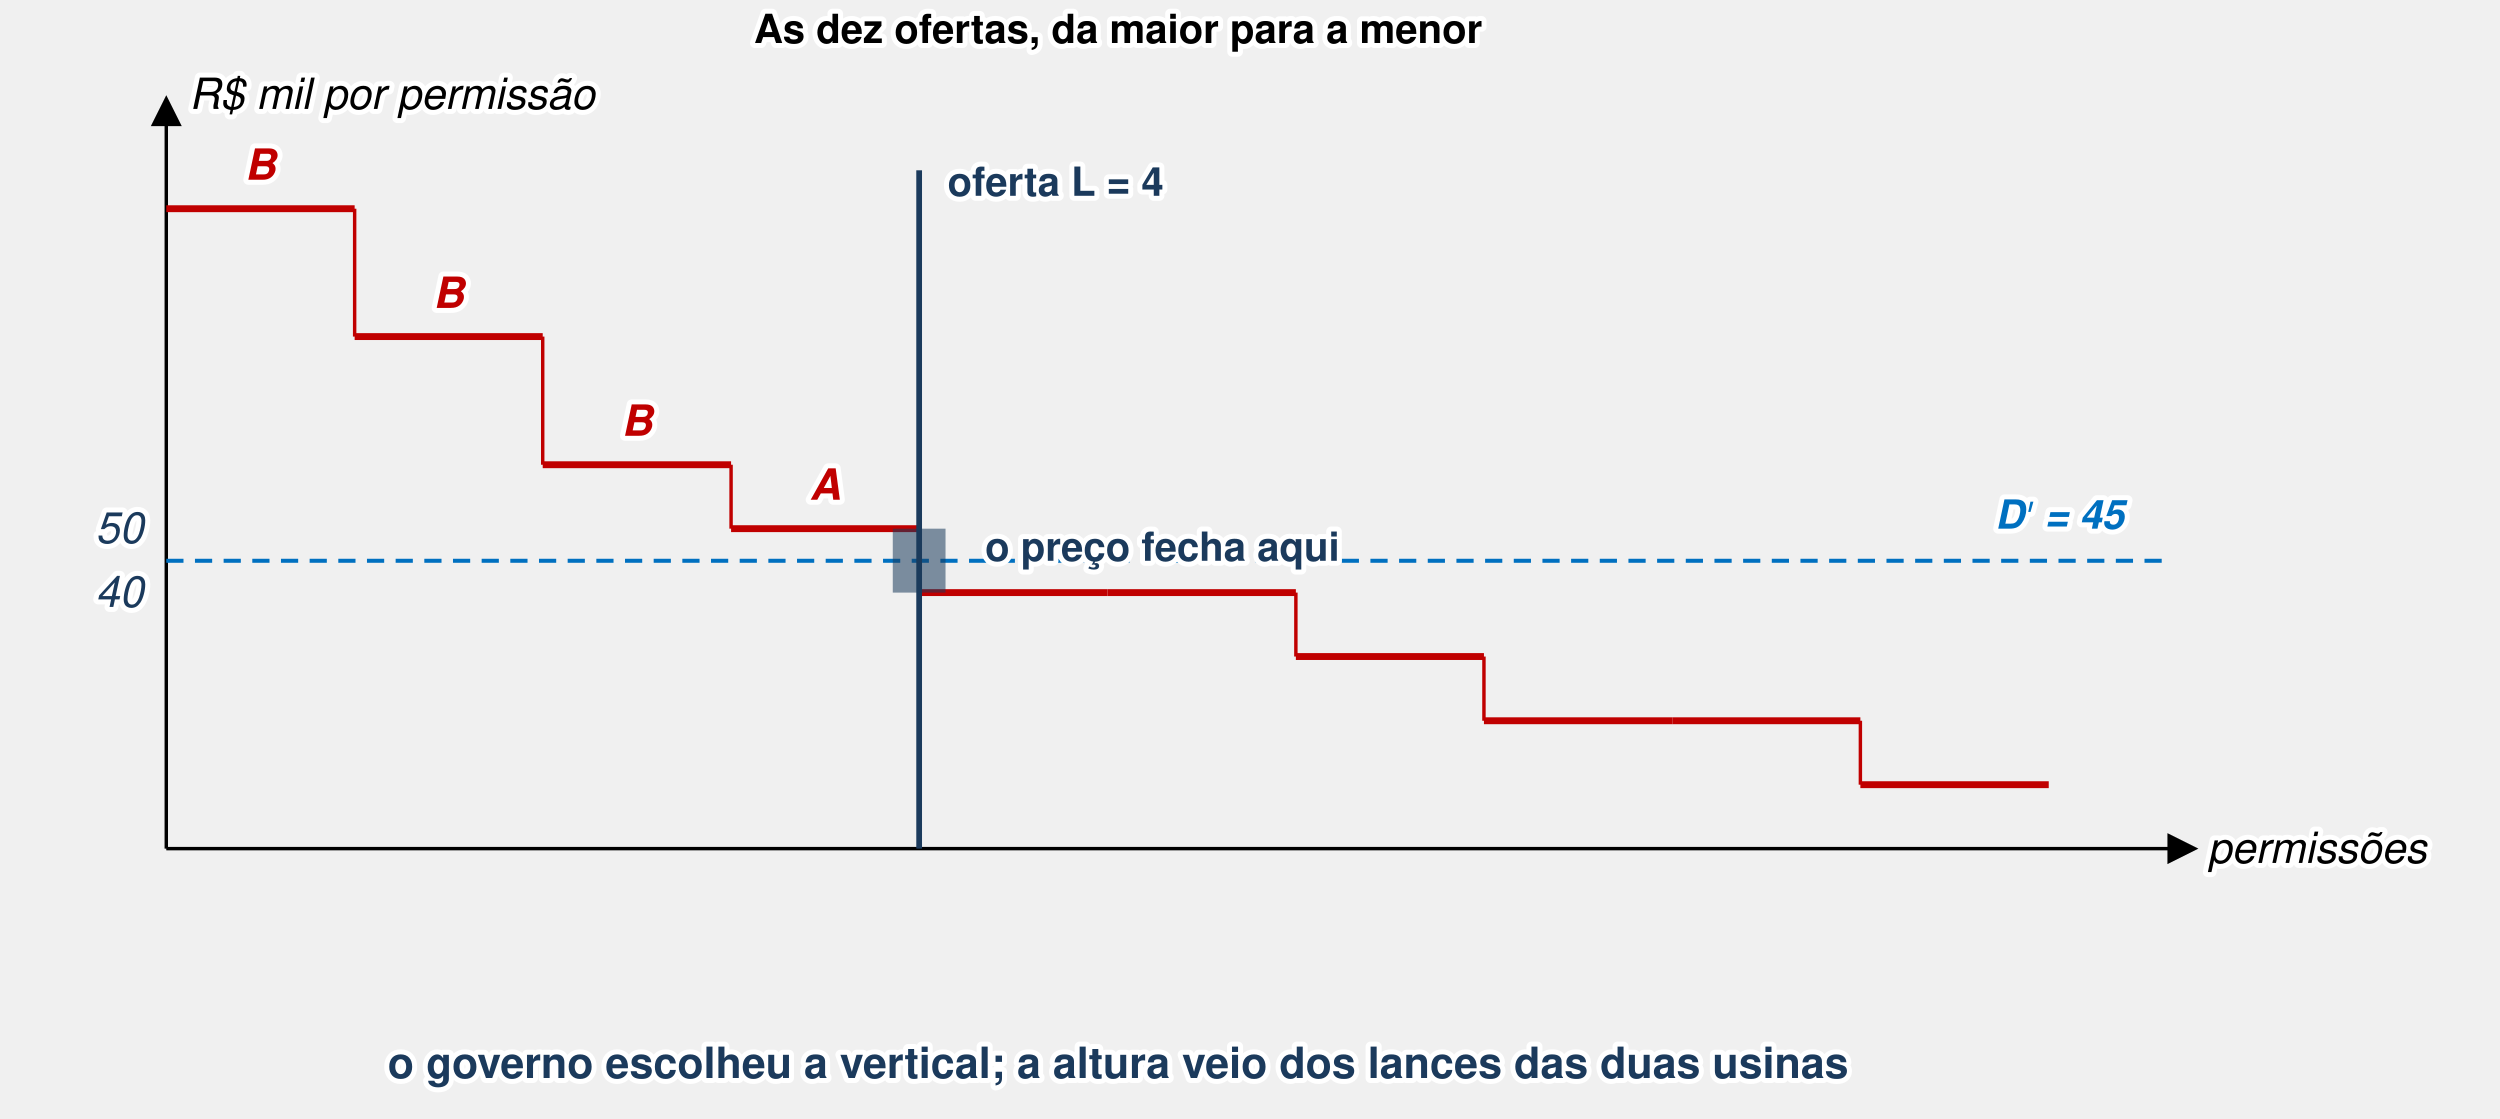
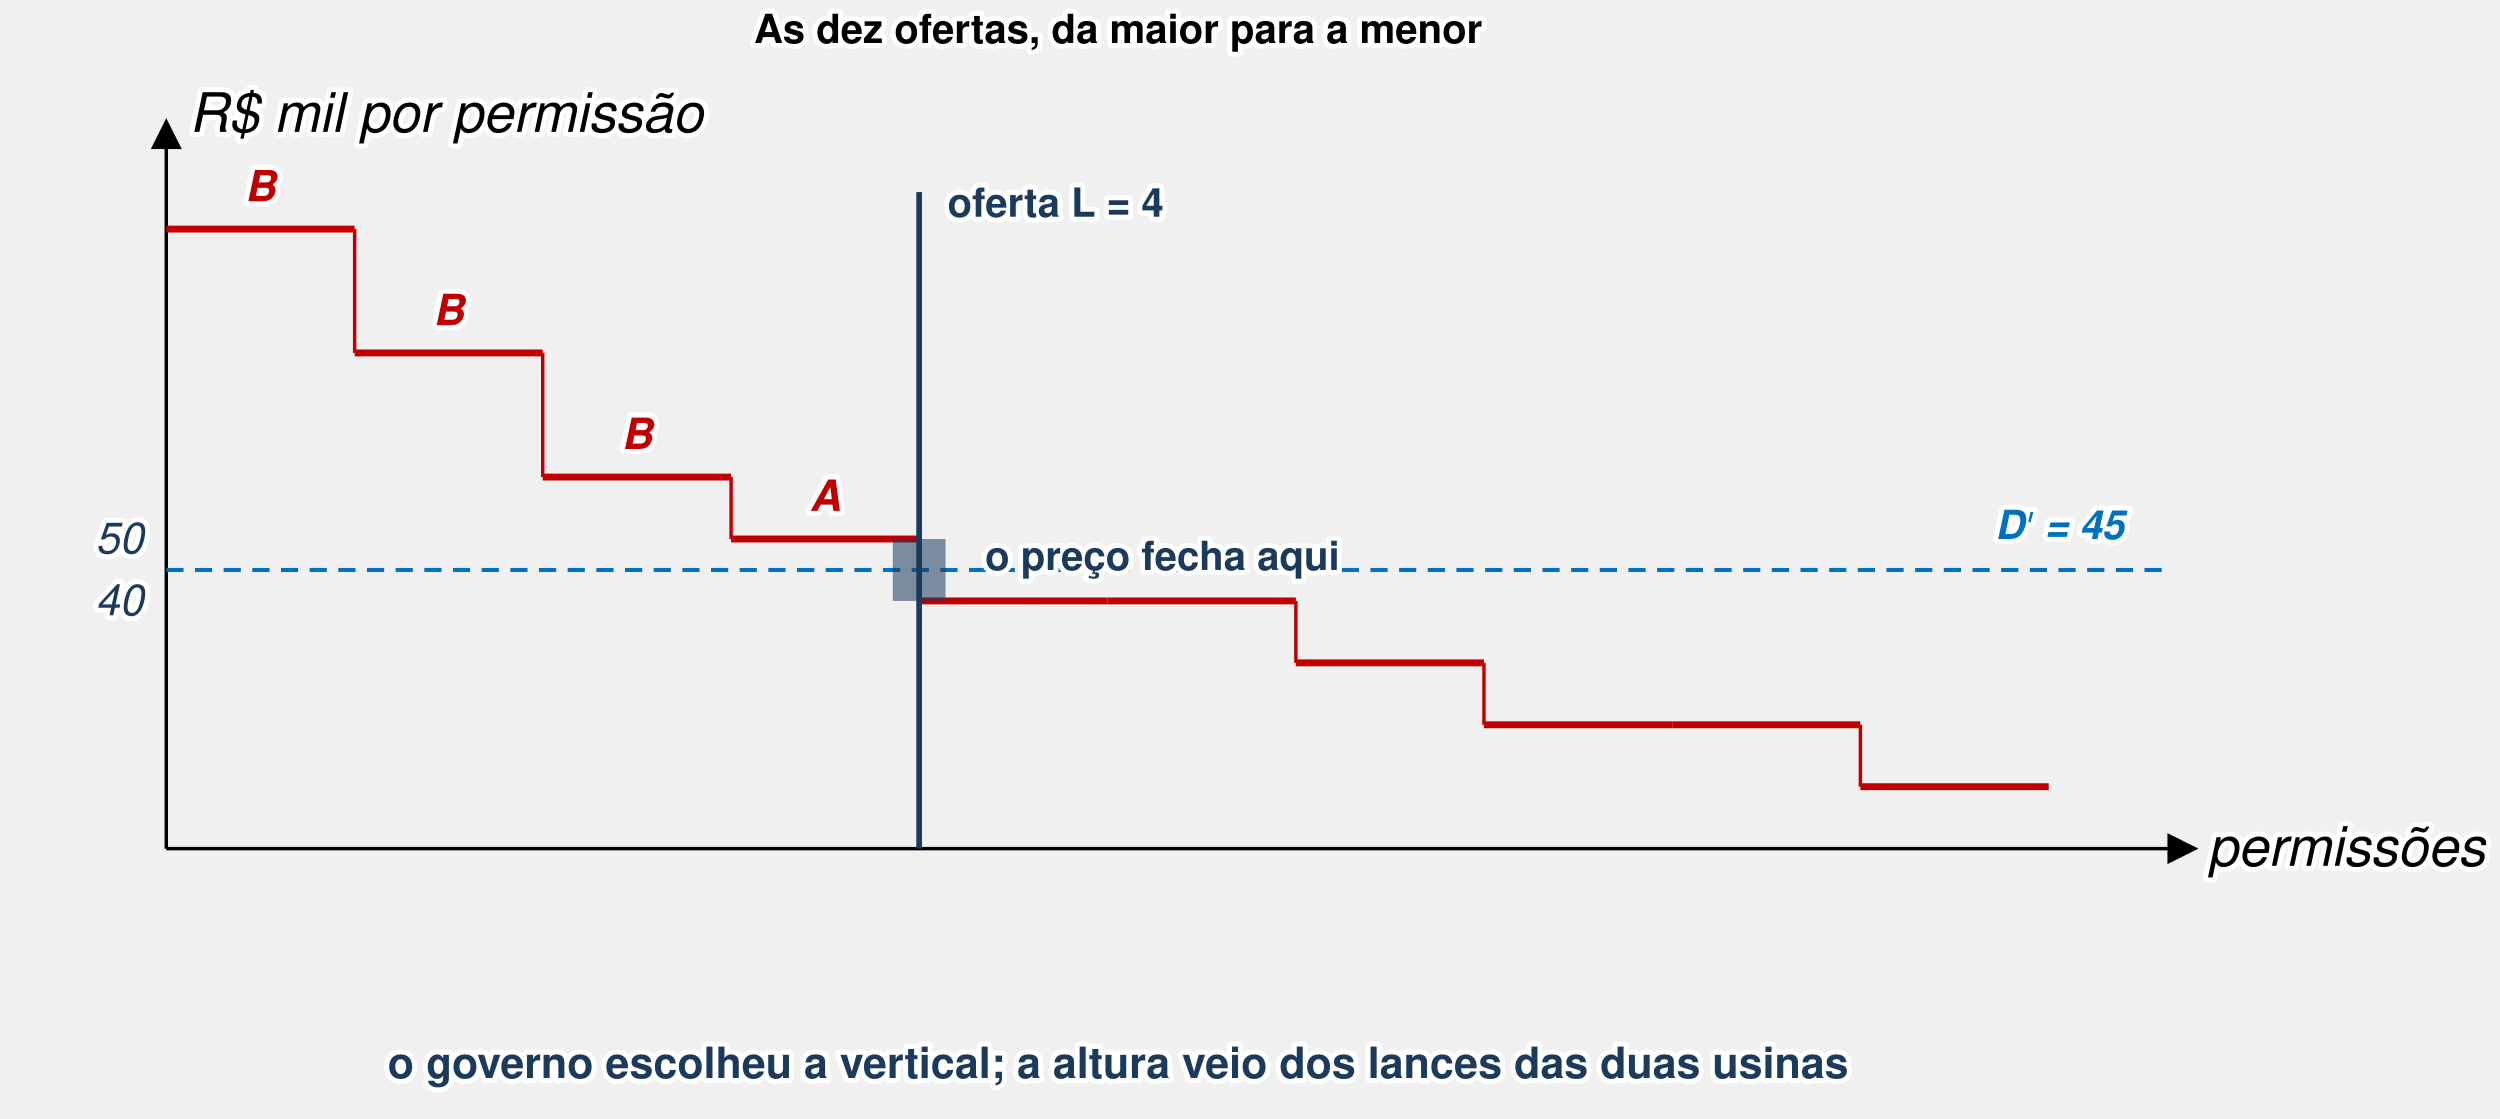
<svg xmlns="http://www.w3.org/2000/svg" width="872" height="390" viewBox="0 0 872 390" role="img" font-family="Source Sans Pro, Helvetica, Arial, sans-serif">
  <defs>
    <marker id="seta" markerWidth="9" markerHeight="9" refX="5" refY="4.5" orient="auto">
      <path d="M0,0 L9,4.5 L0,9 Z" fill="#000000" />
    </marker>
    <marker id="seta-apagada" markerWidth="9" markerHeight="9" refX="5" refY="4.5" orient="auto">
      <path d="M0,0 L9,4.5 L0,9 Z" fill="#c8d0d8" />
    </marker>
  </defs>
  <text x="390.0" y="15.0" font-size="14" fill="#000000" text-anchor="middle" font-weight="600" stroke="#ffffff" stroke-width="3.5" stroke-linejoin="round" paint-order="stroke">As dez ofertas, da maior para a menor</text>
-   <line x1="58.0" y1="296.0" x2="58.0" y2="38.0" stroke="#000000" stroke-width="1.2" marker-end="url(#seta)" />
+   <line x1="58.0" y1="296.0" x2="58.0" y2="46.0" stroke="#000000" stroke-width="1.2" marker-end="url(#seta)" />
  <line x1="58.0" y1="296.0" x2="762.0" y2="296.0" stroke="#000000" stroke-width="1.2" marker-end="url(#seta)" />
-   <text x="770.0" y="301.0" font-size="15" fill="#000000" text-anchor="start" font-style="italic" stroke="#ffffff" stroke-width="3.5" stroke-linejoin="round" paint-order="stroke">permissões</text>
-   <text x="66.0" y="38.0" font-size="15" fill="#000000" text-anchor="start" font-style="italic" stroke="#ffffff" stroke-width="3.5" stroke-linejoin="round" paint-order="stroke">R$ mil por permissão</text>
-   <line x1="58.0" y1="72.8" x2="123.7" y2="72.8" stroke="#C00000" stroke-width="2.4" />
-   <line x1="123.7" y1="72.8" x2="123.7" y2="117.4" stroke="#C00000" stroke-width="1.2" />
-   <line x1="123.7" y1="117.4" x2="189.3" y2="117.4" stroke="#C00000" stroke-width="2.4" />
-   <line x1="189.3" y1="117.4" x2="189.3" y2="162.1" stroke="#C00000" stroke-width="1.2" />
-   <line x1="189.3" y1="162.1" x2="255.0" y2="162.1" stroke="#C00000" stroke-width="2.4" />
-   <line x1="255.0" y1="162.1" x2="255.0" y2="184.4" stroke="#C00000" stroke-width="1.2" />
-   <line x1="255.0" y1="184.4" x2="320.6" y2="184.4" stroke="#C00000" stroke-width="2.4" />
-   <line x1="320.6" y1="184.4" x2="320.6" y2="206.7" stroke="#C00000" stroke-width="1.2" />
-   <line x1="320.6" y1="206.7" x2="386.3" y2="206.7" stroke="#C00000" stroke-width="2.4" />
-   <line x1="386.3" y1="206.7" x2="386.3" y2="206.7" stroke="#C00000" stroke-width="1.2" />
-   <line x1="386.3" y1="206.7" x2="452.0" y2="206.7" stroke="#C00000" stroke-width="2.4" />
-   <line x1="452.0" y1="206.7" x2="452.0" y2="229.0" stroke="#C00000" stroke-width="1.2" />
-   <line x1="452.0" y1="229.0" x2="517.6" y2="229.0" stroke="#C00000" stroke-width="2.4" />
-   <line x1="517.6" y1="229.0" x2="517.6" y2="251.4" stroke="#C00000" stroke-width="1.2" />
-   <line x1="517.6" y1="251.4" x2="583.3" y2="251.4" stroke="#C00000" stroke-width="2.4" />
-   <line x1="583.3" y1="251.4" x2="583.3" y2="251.4" stroke="#C00000" stroke-width="1.2" />
-   <line x1="583.3" y1="251.4" x2="648.9" y2="251.4" stroke="#C00000" stroke-width="2.4" />
-   <line x1="648.9" y1="251.4" x2="648.9" y2="273.7" stroke="#C00000" stroke-width="1.2" />
-   <line x1="648.9" y1="273.7" x2="714.6" y2="273.7" stroke="#C00000" stroke-width="2.4" />
-   <text x="90.8" y="62.7" font-size="15" fill="#C00000" text-anchor="middle" font-style="italic" font-weight="600" stroke="#ffffff" stroke-width="3.5" stroke-linejoin="round" paint-order="stroke">B</text>
-   <text x="156.5" y="107.4" font-size="15" fill="#C00000" text-anchor="middle" font-style="italic" font-weight="600" stroke="#ffffff" stroke-width="3.5" stroke-linejoin="round" paint-order="stroke">B</text>
-   <text x="222.2" y="152.0" font-size="15" fill="#C00000" text-anchor="middle" font-style="italic" font-weight="600" stroke="#ffffff" stroke-width="3.5" stroke-linejoin="round" paint-order="stroke">B</text>
-   <text x="287.8" y="174.3" font-size="15" fill="#C00000" text-anchor="middle" font-style="italic" font-weight="600" stroke="#ffffff" stroke-width="3.5" stroke-linejoin="round" paint-order="stroke">A</text>
-   <line x1="58.0" y1="195.6" x2="754.0" y2="195.6" stroke="#0070C0" stroke-width="1.4" stroke-dasharray="6 4" />
-   <text x="740.9" y="184.4" font-size="14" fill="#0070C0" text-anchor="end" font-style="italic" font-weight="600" stroke="#ffffff" stroke-width="3.5" stroke-linejoin="round" paint-order="stroke">D′ = 45</text>
-   <line x1="320.6" y1="296.0" x2="320.6" y2="59.4" stroke="#1b3a5c" stroke-width="2.0" />
-   <text x="330.5" y="68.3" font-size="14" fill="#1b3a5c" text-anchor="start" font-weight="600" stroke="#ffffff" stroke-width="3.5" stroke-linejoin="round" paint-order="stroke">oferta L = 4</text>
-   <path d="M 311.4 206.7 L 329.8 206.7 L 329.8 184.4 L 311.4 184.4 Z" fill="#1b3a5c" fill-opacity="0.55" stroke="none" />
-   <text x="50.0" y="189.4" font-size="15" fill="#1b3a5c" text-anchor="end" font-style="italic" stroke="#ffffff" stroke-width="3.5" stroke-linejoin="round" paint-order="stroke">50</text>
-   <text x="50.0" y="211.7" font-size="15" fill="#1b3a5c" text-anchor="end" font-style="italic" stroke="#ffffff" stroke-width="3.5" stroke-linejoin="round" paint-order="stroke">40</text>
-   <text x="343.6" y="195.6" font-size="14" fill="#1b3a5c" text-anchor="start" font-weight="600" stroke="#ffffff" stroke-width="3.5" stroke-linejoin="round" paint-order="stroke">o preço fecha aqui</text>
+   <text x="770.0" y="302.0" font-size="19" fill="#000000" text-anchor="start" font-style="italic" stroke="#ffffff" stroke-width="3.5" stroke-linejoin="round" paint-order="stroke">permissões</text>
+   <text x="66.0" y="46.0" font-size="19" fill="#000000" text-anchor="start" font-style="italic" stroke="#ffffff" stroke-width="3.5" stroke-linejoin="round" paint-order="stroke">R$ mil por permissão</text>
+   <line x1="58.0" y1="79.9" x2="123.7" y2="79.9" stroke="#C00000" stroke-width="2.4" />
+   <line x1="123.7" y1="79.9" x2="123.7" y2="123.1" stroke="#C00000" stroke-width="1.2" />
+   <line x1="123.7" y1="123.1" x2="189.3" y2="123.1" stroke="#C00000" stroke-width="2.4" />
+   <line x1="189.3" y1="123.1" x2="189.3" y2="166.4" stroke="#C00000" stroke-width="1.2" />
+   <line x1="189.3" y1="166.4" x2="255.0" y2="166.4" stroke="#C00000" stroke-width="2.4" />
+   <line x1="255.0" y1="166.4" x2="255.0" y2="188.0" stroke="#C00000" stroke-width="1.2" />
+   <line x1="255.0" y1="188.0" x2="320.6" y2="188.0" stroke="#C00000" stroke-width="2.4" />
+   <line x1="320.6" y1="188.0" x2="320.6" y2="209.6" stroke="#C00000" stroke-width="1.2" />
+   <line x1="320.6" y1="209.6" x2="386.3" y2="209.6" stroke="#C00000" stroke-width="2.4" />
+   <line x1="386.3" y1="209.6" x2="386.3" y2="209.6" stroke="#C00000" stroke-width="1.2" />
+   <line x1="386.3" y1="209.6" x2="452.0" y2="209.6" stroke="#C00000" stroke-width="2.4" />
+   <line x1="452.0" y1="209.6" x2="452.0" y2="231.2" stroke="#C00000" stroke-width="1.2" />
+   <line x1="452.0" y1="231.2" x2="517.6" y2="231.2" stroke="#C00000" stroke-width="2.4" />
+   <line x1="517.6" y1="231.2" x2="517.6" y2="252.8" stroke="#C00000" stroke-width="1.2" />
+   <line x1="517.6" y1="252.8" x2="583.3" y2="252.8" stroke="#C00000" stroke-width="2.4" />
+   <line x1="583.3" y1="252.8" x2="583.3" y2="252.8" stroke="#C00000" stroke-width="1.2" />
+   <line x1="583.3" y1="252.8" x2="648.9" y2="252.8" stroke="#C00000" stroke-width="2.4" />
+   <line x1="648.9" y1="252.8" x2="648.9" y2="274.4" stroke="#C00000" stroke-width="1.2" />
+   <line x1="648.9" y1="274.4" x2="714.6" y2="274.4" stroke="#C00000" stroke-width="2.4" />
+   <text x="90.8" y="70.2" font-size="15" fill="#C00000" text-anchor="middle" font-style="italic" font-weight="600" stroke="#ffffff" stroke-width="3.5" stroke-linejoin="round" paint-order="stroke">B</text>
+   <text x="156.5" y="113.4" font-size="15" fill="#C00000" text-anchor="middle" font-style="italic" font-weight="600" stroke="#ffffff" stroke-width="3.5" stroke-linejoin="round" paint-order="stroke">B</text>
+   <text x="222.2" y="156.6" font-size="15" fill="#C00000" text-anchor="middle" font-style="italic" font-weight="600" stroke="#ffffff" stroke-width="3.5" stroke-linejoin="round" paint-order="stroke">B</text>
+   <text x="287.8" y="178.2" font-size="15" fill="#C00000" text-anchor="middle" font-style="italic" font-weight="600" stroke="#ffffff" stroke-width="3.5" stroke-linejoin="round" paint-order="stroke">A</text>
+   <line x1="58.0" y1="198.8" x2="754.0" y2="198.8" stroke="#0070C0" stroke-width="1.4" stroke-dasharray="6 4" />
+   <text x="740.9" y="188.0" font-size="14" fill="#0070C0" text-anchor="end" font-style="italic" font-weight="600" stroke="#ffffff" stroke-width="3.5" stroke-linejoin="round" paint-order="stroke">D′ = 45</text>
+   <line x1="320.6" y1="296.0" x2="320.6" y2="67.0" stroke="#1b3a5c" stroke-width="2.0" />
+   <text x="330.5" y="75.6" font-size="14" fill="#1b3a5c" text-anchor="start" font-weight="600" stroke="#ffffff" stroke-width="3.5" stroke-linejoin="round" paint-order="stroke">oferta L = 4</text>
+   <path d="M 311.4 209.6 L 329.8 209.6 L 329.8 188.0 L 311.4 188.0 Z" fill="#1b3a5c" fill-opacity="0.55" stroke="none" />
+   <text x="50.0" y="193.0" font-size="15" fill="#1b3a5c" text-anchor="end" font-style="italic" stroke="#ffffff" stroke-width="3.5" stroke-linejoin="round" paint-order="stroke">50</text>
+   <text x="50.0" y="214.6" font-size="15" fill="#1b3a5c" text-anchor="end" font-style="italic" stroke="#ffffff" stroke-width="3.5" stroke-linejoin="round" paint-order="stroke">40</text>
+   <text x="343.6" y="198.8" font-size="14" fill="#1b3a5c" text-anchor="start" font-weight="600" stroke="#ffffff" stroke-width="3.5" stroke-linejoin="round" paint-order="stroke">o preço fecha aqui</text>
  <text x="390.0" y="376.0" font-size="15" fill="#1b3a5c" text-anchor="middle" font-weight="600" stroke="#ffffff" stroke-width="3.5" stroke-linejoin="round" paint-order="stroke">o governo escolheu a vertical; a altura veio dos lances das duas usinas</text>
</svg>
